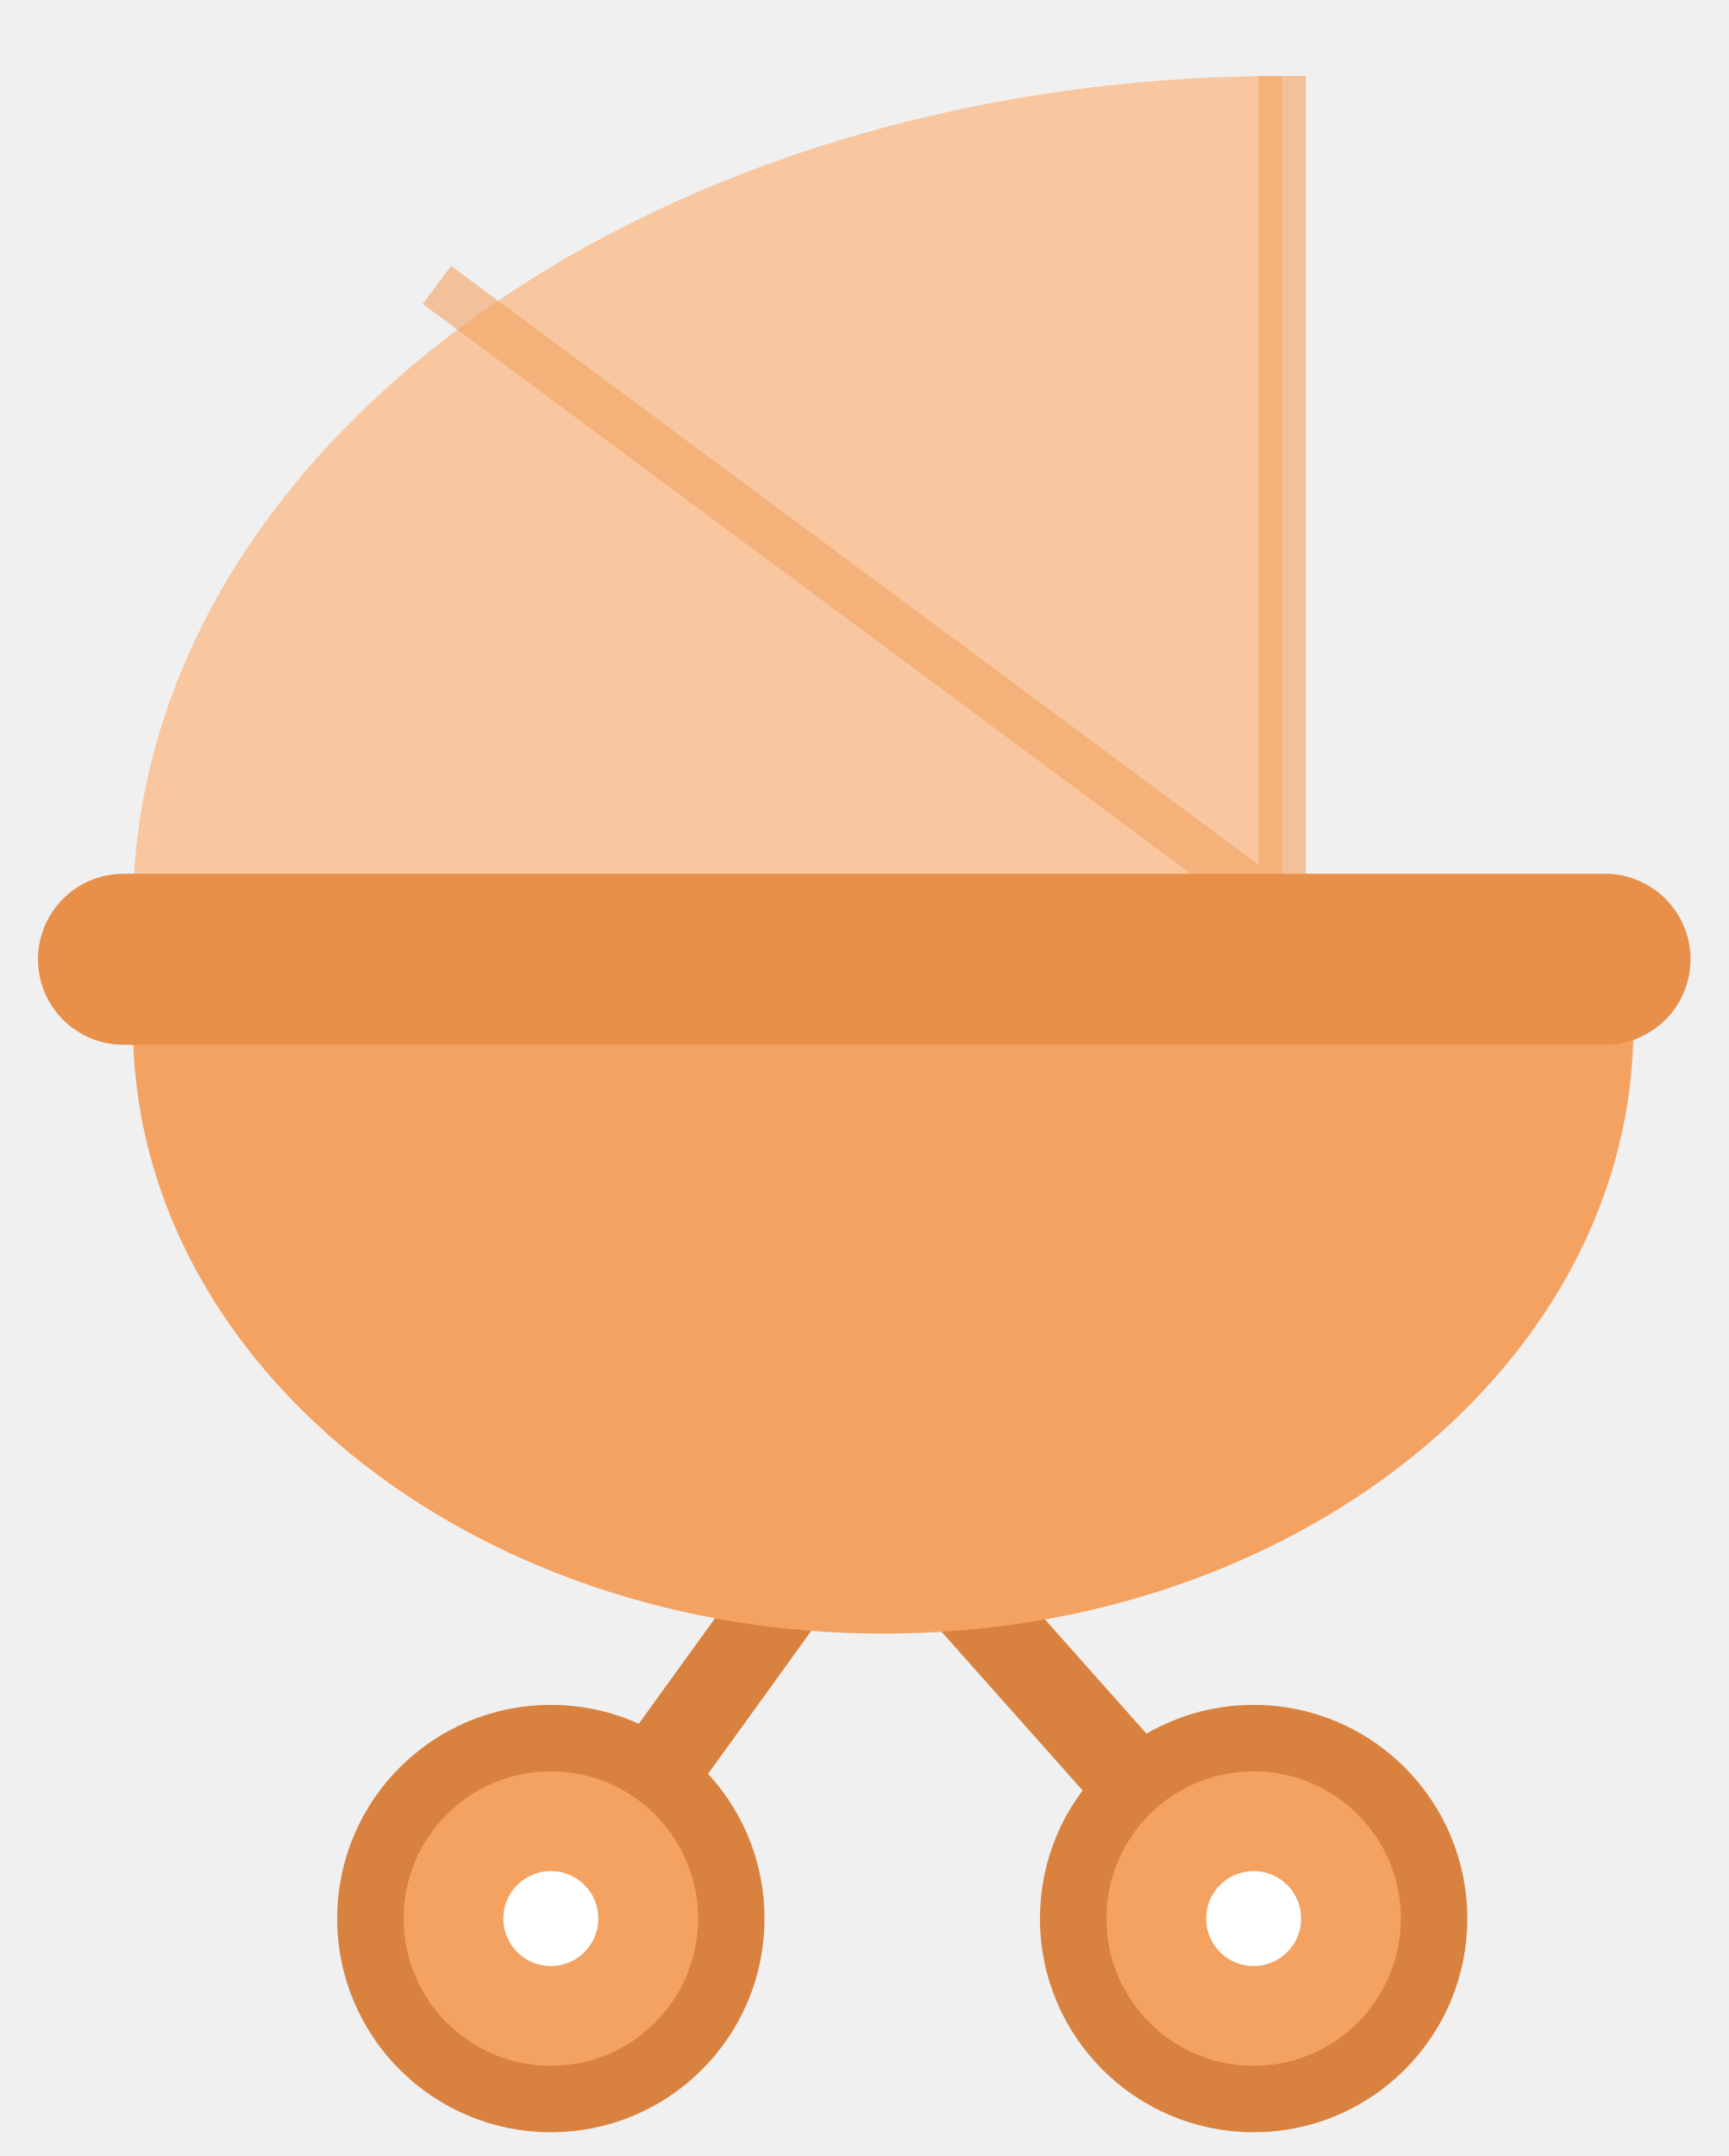
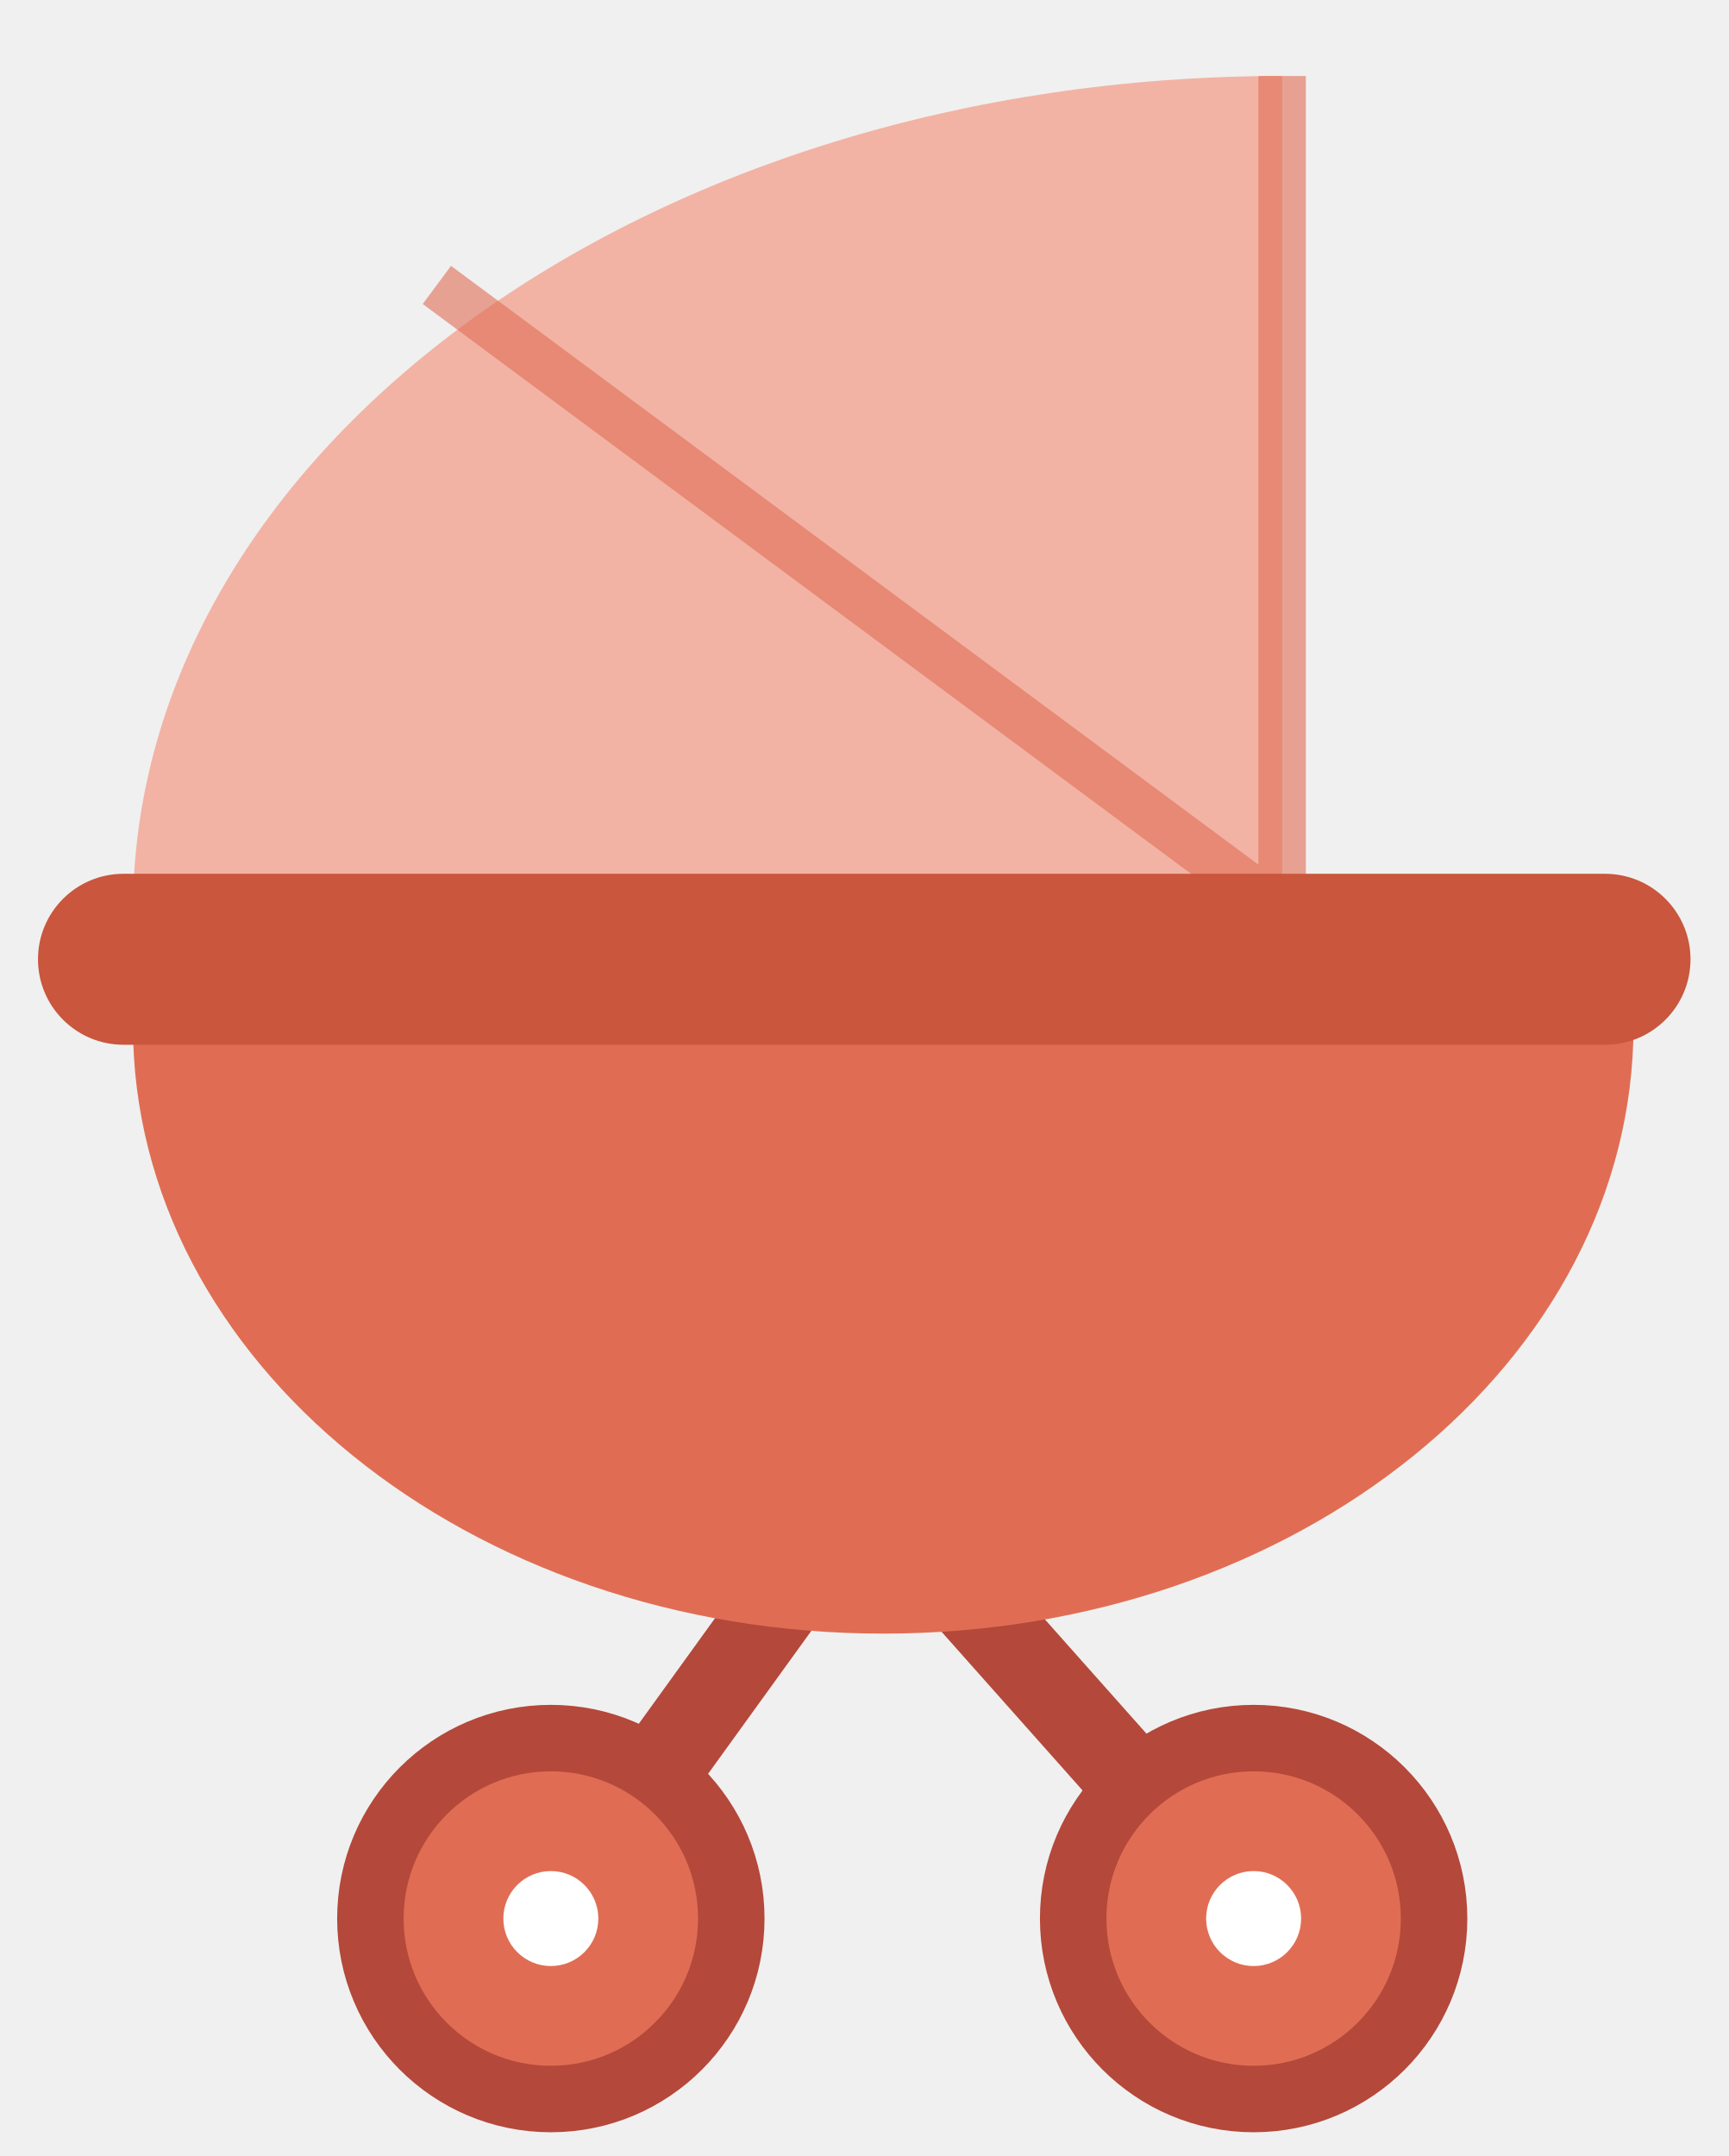
<svg xmlns="http://www.w3.org/2000/svg" viewBox="0 0 182 227">
-   <path d="M84 166 58 202M100 166 132 202" stroke="#d9823f" stroke-width="9" stroke-linecap="round" />
-   <path d="M14 96A121 88 0 0 1 135 8V96Z" fill="#f8c79f" />
-   <path d="M135 8V96L46 30" fill="none" stroke="#F4A261" stroke-width="5" stroke-linejoin="round" opacity=".6" />
-   <path d="M14 108H172A79 64 0 0 1 14 108Z" fill="#F4A261" />
-   <rect x="4" y="92" width="174" height="18" rx="9" fill="#e88f4a" />
-   <circle cx="58" cy="202" r="19" fill="#F4A261" stroke="#d9823f" stroke-width="7" />
-   <circle cx="132" cy="202" r="19" fill="#F4A261" stroke="#d9823f" stroke-width="7" />
+   <path d="M84 166 58 202M100 166 132 202" stroke="#B4483A" stroke-width="9" stroke-linecap="round" />
+   <path d="M14 96A121 88 0 0 1 135 8V96Z" fill="#F2B3A4" />
+   <path d="M135 8V96L46 30" fill="none" stroke="#E06D53" stroke-width="5" stroke-linejoin="round" opacity=".6" />
+   <path d="M14 108H172A79 64 0 0 1 14 108Z" fill="#E06D53" />
+   <rect x="4" y="92" width="174" height="18" rx="9" fill="#C9563D" />
+   <circle cx="58" cy="202" r="19" fill="#E06D53" stroke="#B4483A" stroke-width="7" />
+   <circle cx="132" cy="202" r="19" fill="#E06D53" stroke="#B4483A" stroke-width="7" />
  <circle cx="58" cy="202" r="5" fill="#fff" />
  <circle cx="132" cy="202" r="5" fill="#fff" />
</svg>
